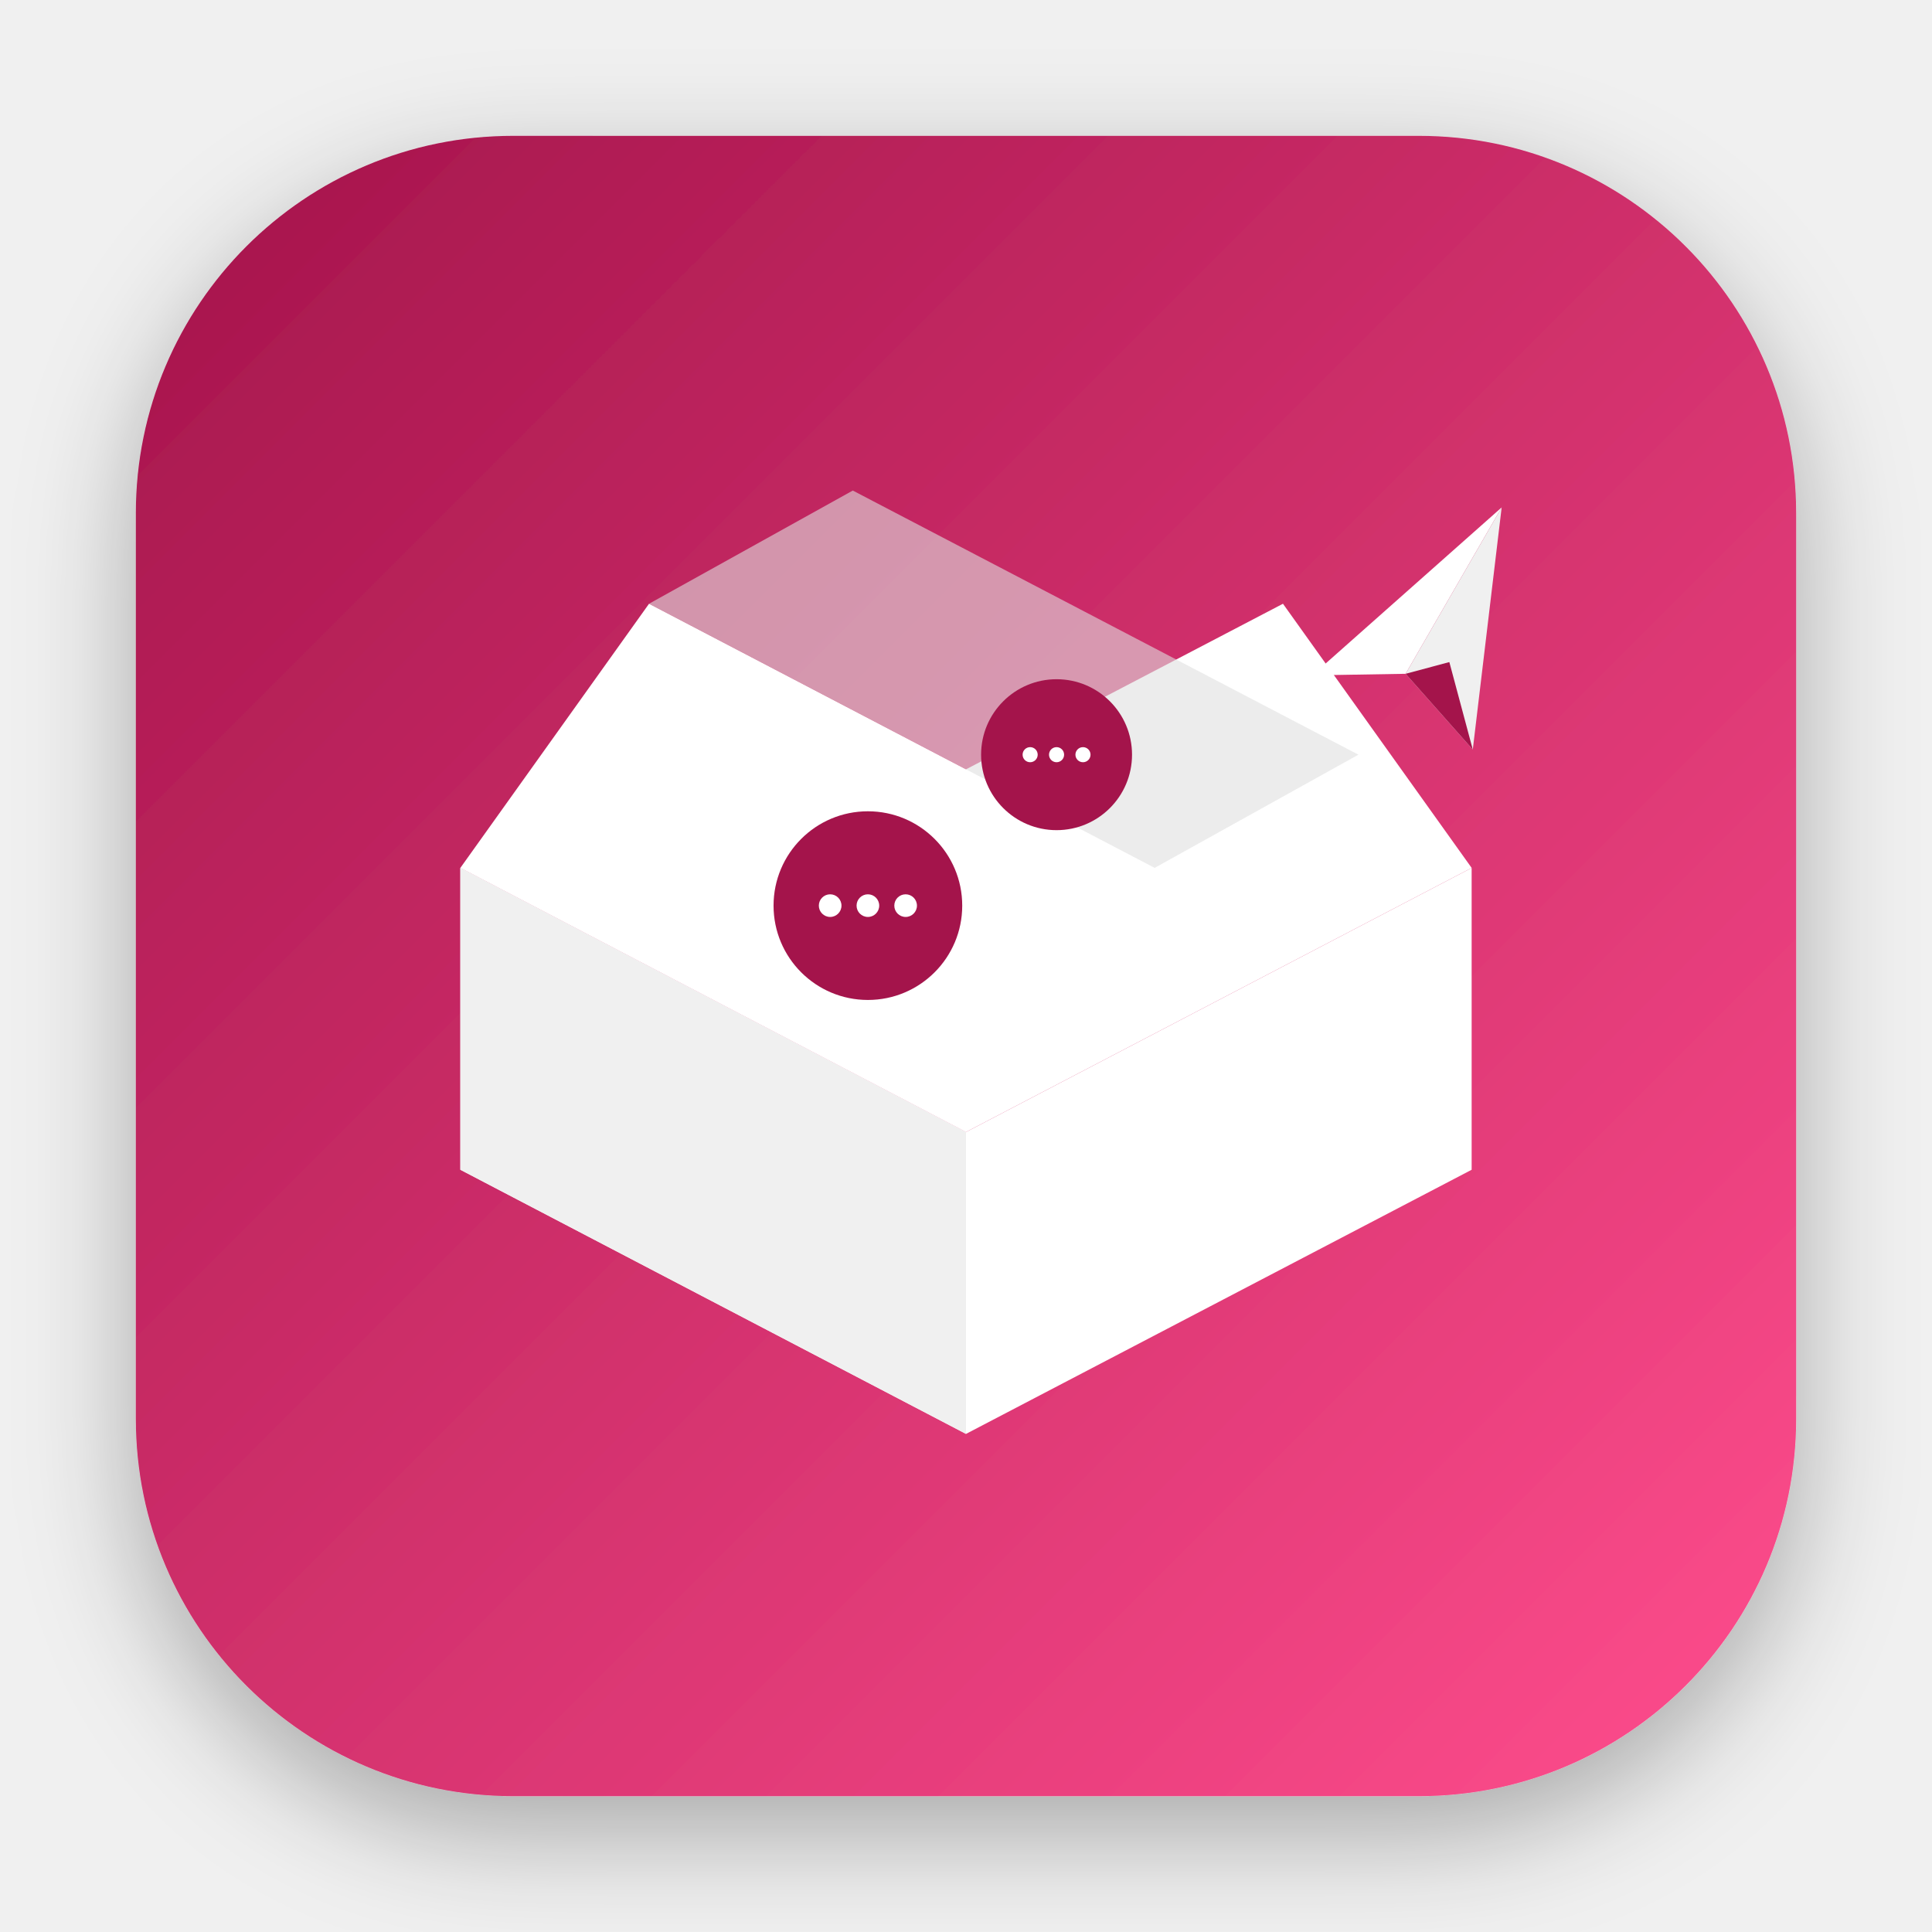
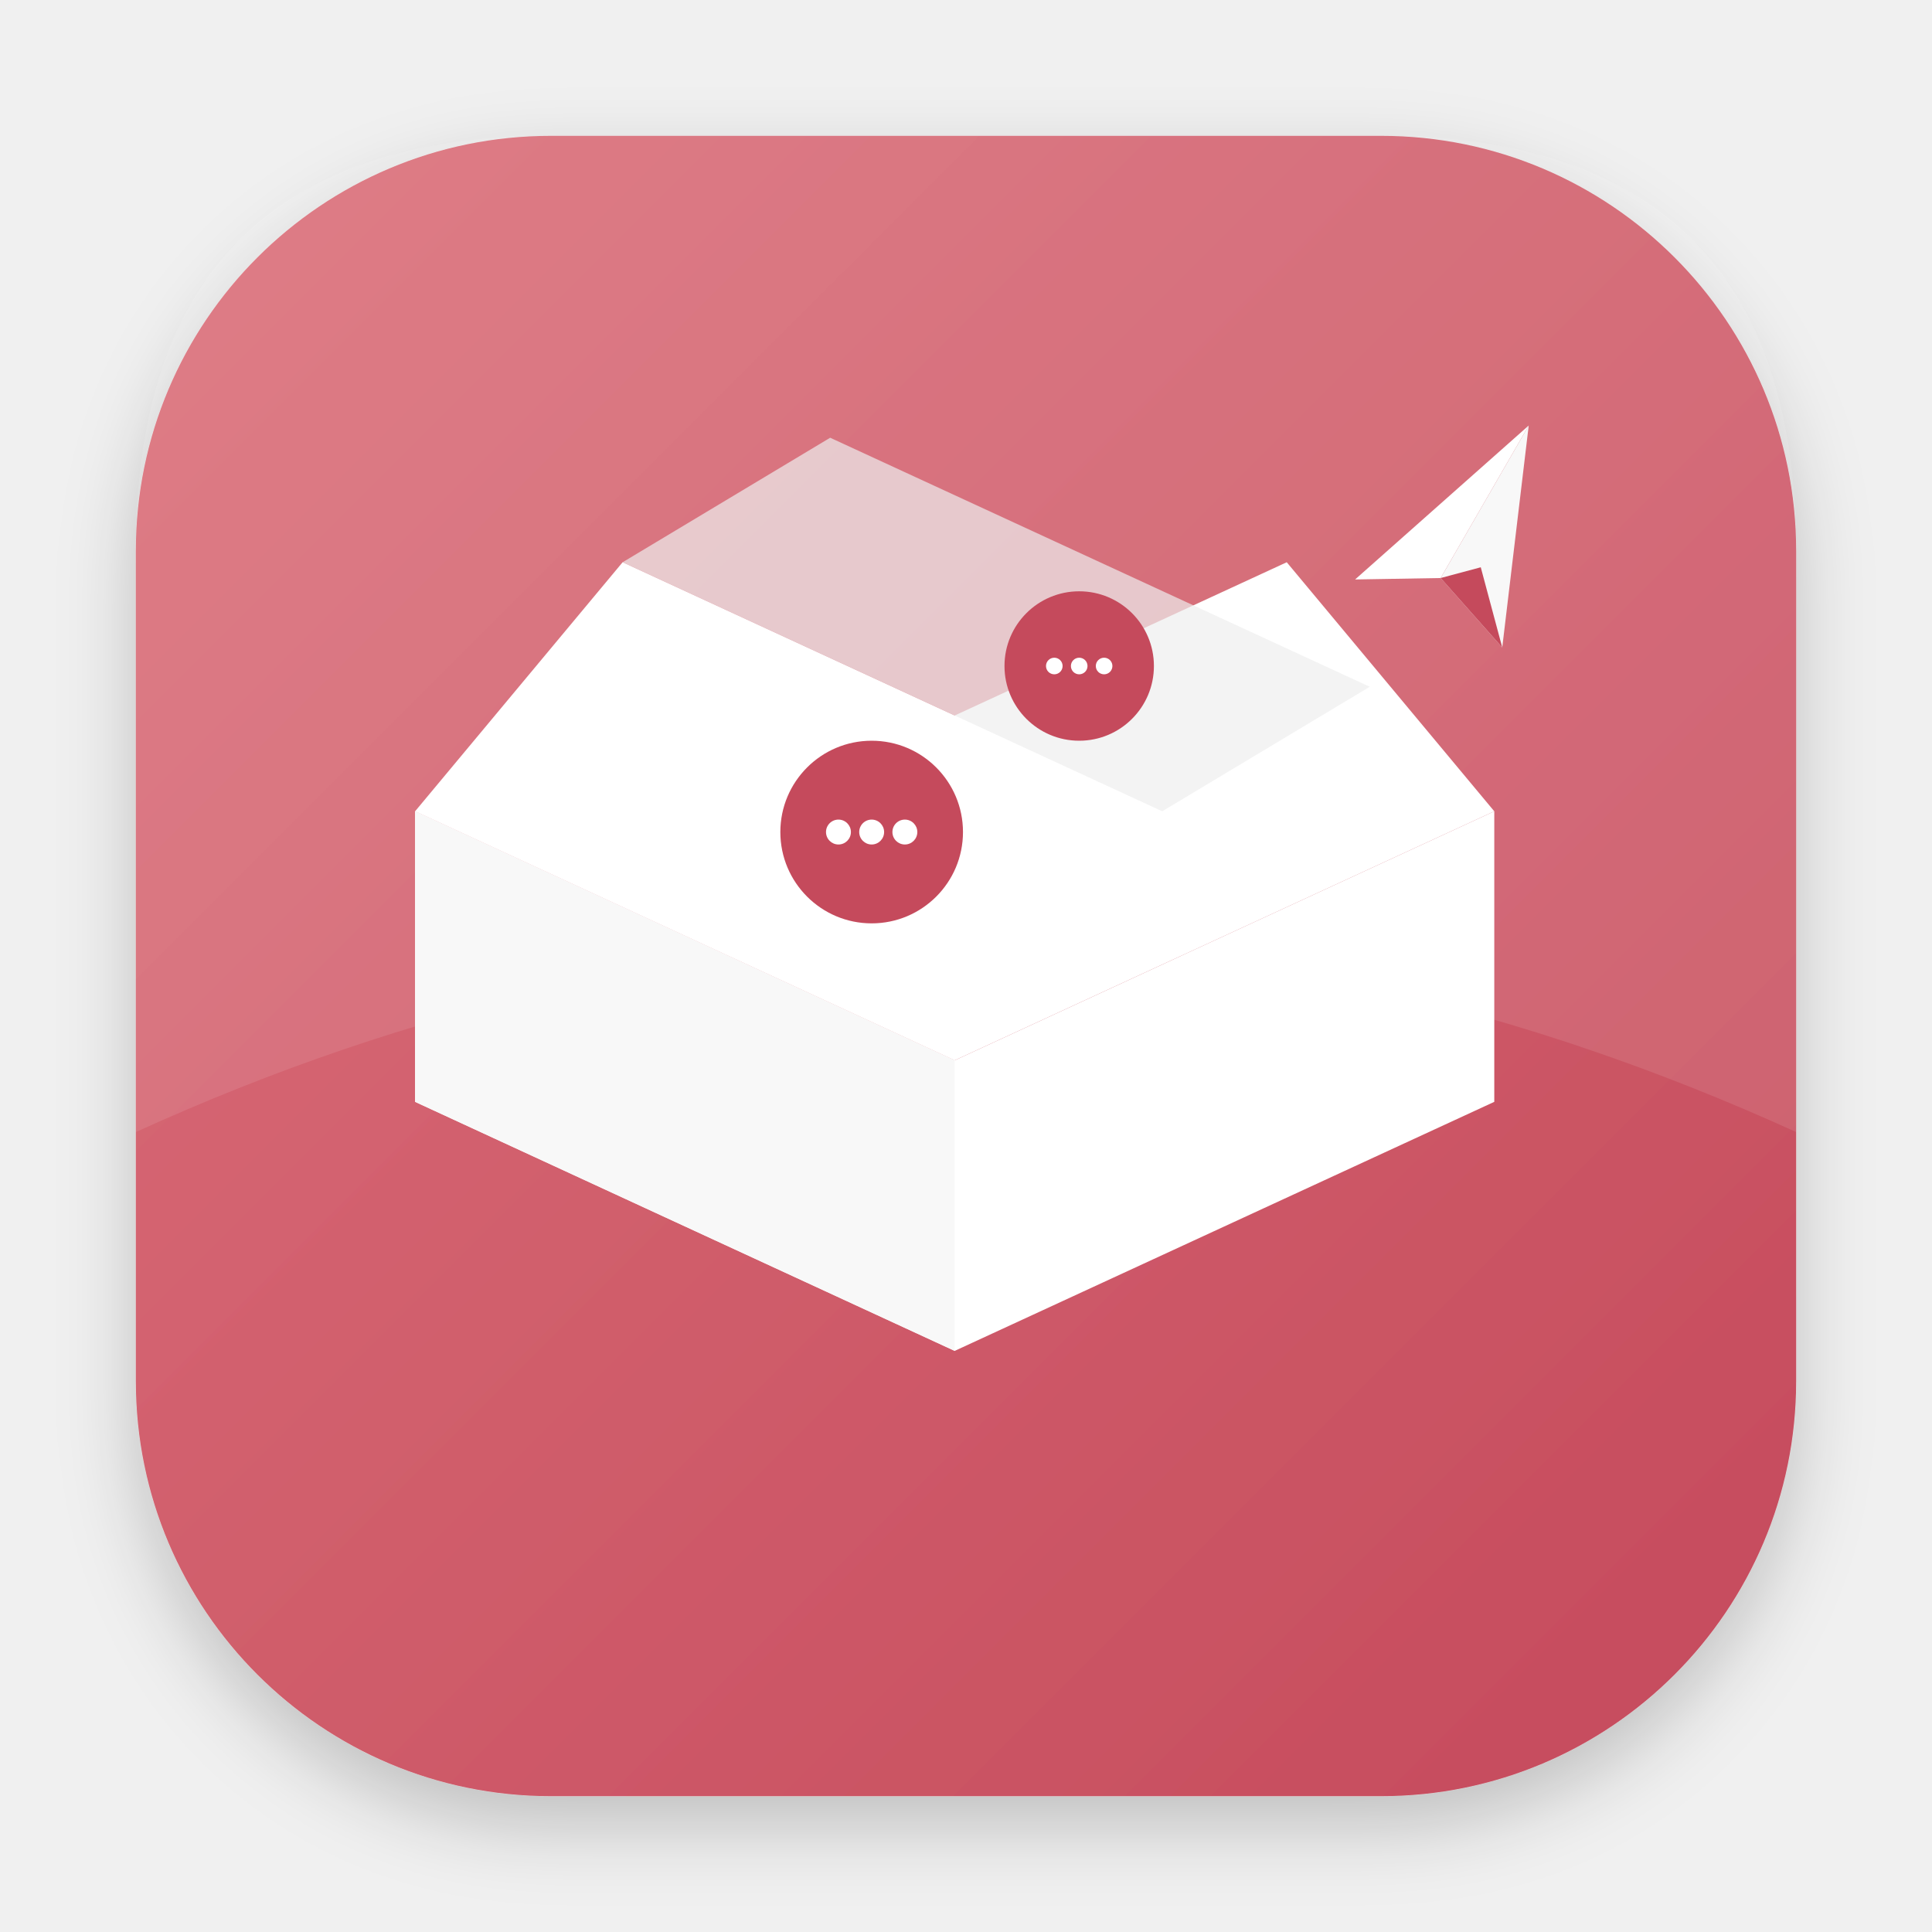
<svg xmlns="http://www.w3.org/2000/svg" viewBox="0 0 512 512">
  <defs>
    <linearGradient id="logo-gradient" x1="0%" y1="0%" x2="100%" y2="100%">
-       <stop offset="0%" style="stop-color:#a4144b;stop-opacity:1" />
-       <stop offset="100%" style="stop-color:#ff4d8d;stop-opacity:1" />
+       <stop offset="0%" style="stop-color:#db707a;stop-opacity:1" />
+       <stop offset="100%" style="stop-color:#c54a5c;stop-opacity:1" />
    </linearGradient>
-     <filter id="shadow" x="-20%" y="-20%" width="140%" height="140%">
-       <feGaussianBlur in="SourceAlpha" stdDeviation="15" />
-       <feOffset dx="0" dy="10" result="offsetblur" />
+     <filter id="glass-gloss" x="-20%" y="-20%" width="140%" height="140%">
+       <feGaussianBlur in="SourceAlpha" stdDeviation="10" />
+       <feOffset dx="0" dy="8" result="offsetblur" />
      <feComponentTransfer>
-         <feFuncA type="linear" slope="0.3" />
+         <feFuncA type="linear" slope="0.2" />
      </feComponentTransfer>
      <feMerge>
        <feMergeNode />
        <feMergeNode in="SourceGraphic" />
      </feMerge>
    </filter>
  </defs>
-   <rect width="440" height="440" x="36" y="36" rx="100" fill="url(#logo-gradient)" filter="url(#shadow)" />
-   <path d="M256 380 L390 310 V230 L256 300 L122 230 V310 Z" fill="#ffffff" />
-   <path d="M122 310 L256 380 V300 L122 230 Z" fill="#f0f0f0" />
-   <path d="M256 300 L390 230 L340 160 L206 230 Z" fill="#ffffff" />
-   <path d="M256 300 L122 230 L172 160 L306 230 Z" fill="#ffffff" />
-   <path d="M172 160 L306 230 L360 200 L226 130 Z" fill="#e0e0e0" opacity="0.6" />
-   <circle cx="230" cy="240" r="25" fill="#a4144b" />
-   <circle cx="220" cy="240" r="3" fill="white" />
-   <circle cx="230" cy="240" r="3" fill="white" />
-   <circle cx="240" cy="240" r="3" fill="white" />
-   <circle cx="280" cy="200" r="20" fill="#a4144b" />
-   <circle cx="273" cy="200" r="2" fill="white" />
-   <circle cx="280" cy="200" r="2" fill="white" />
-   <circle cx="287" cy="200" r="2" fill="white" />
-   <g transform="translate(340, 150) rotate(-15) scale(0.6)">
-     <path d="M0 50 L100 0 L40 60 L0 50 Z" fill="white" />
-     <path d="M100 0 L60 100 L40 60 L100 0 Z" fill="#f0f0f0" />
-     <path d="M40 60 L60 100 L60 60 L40 60 Z" fill="#a4144b" />
+   <rect width="440" height="440" x="36" y="36" rx="110" fill="url(#logo-gradient)" filter="url(#glass-gloss)" />
+   <path d="M146 36 Q 36 36 36 146 L 36 300 Q 256 200 476 300 L 476 146 Q 476 36 366 36 Z" fill="white" opacity="0.1" />
+   <g transform="translate(110, 160) scale(1.1)">
+     <path d="M130 180 L260 120 V50 L130 110 L0 50 V120 Z" fill="#ffffff" />
+     <path d="M0 120 L130 180 V110 L0 50 Z" fill="#f8f8f8" />
+     <path d="M130 110 L260 50 L210 -10 L80 50 Z" fill="#ffffff" />
+     <path d="M130 110 L0 50 L50 -10 L180 50 Z" fill="#ffffff" />
+     <path d="M50 -10 L180 50 L230 20 L100 -40 Z" fill="#eeeeee" opacity="0.7" />
+     <circle cx="110" cy="55" r="22" fill="#c54a5c" />
+     <circle cx="102" cy="55" r="3" fill="white" />
+     <circle cx="110" cy="55" r="3" fill="white" />
+     <circle cx="118" cy="55" r="3" fill="white" />
+     <circle cx="160" cy="15" r="18" fill="#c54a5c" />
+     <circle cx="154" cy="15" r="2" fill="white" />
+     <circle cx="160" cy="15" r="2" fill="white" />
+     <circle cx="166" cy="15" r="2" fill="white" />
+     <g transform="translate(220, -30) rotate(-15) scale(0.5)">
+       <path d="M0 50 L100 0 L40 60 L0 50 Z" fill="white" />
+       <path d="M100 0 L60 100 L40 60 L100 0 Z" fill="#f8f8f8" />
+       <path d="M40 60 L60 100 L60 60 L40 60 Z" fill="#c54a5c" />
+     </g>
  </g>
</svg>
